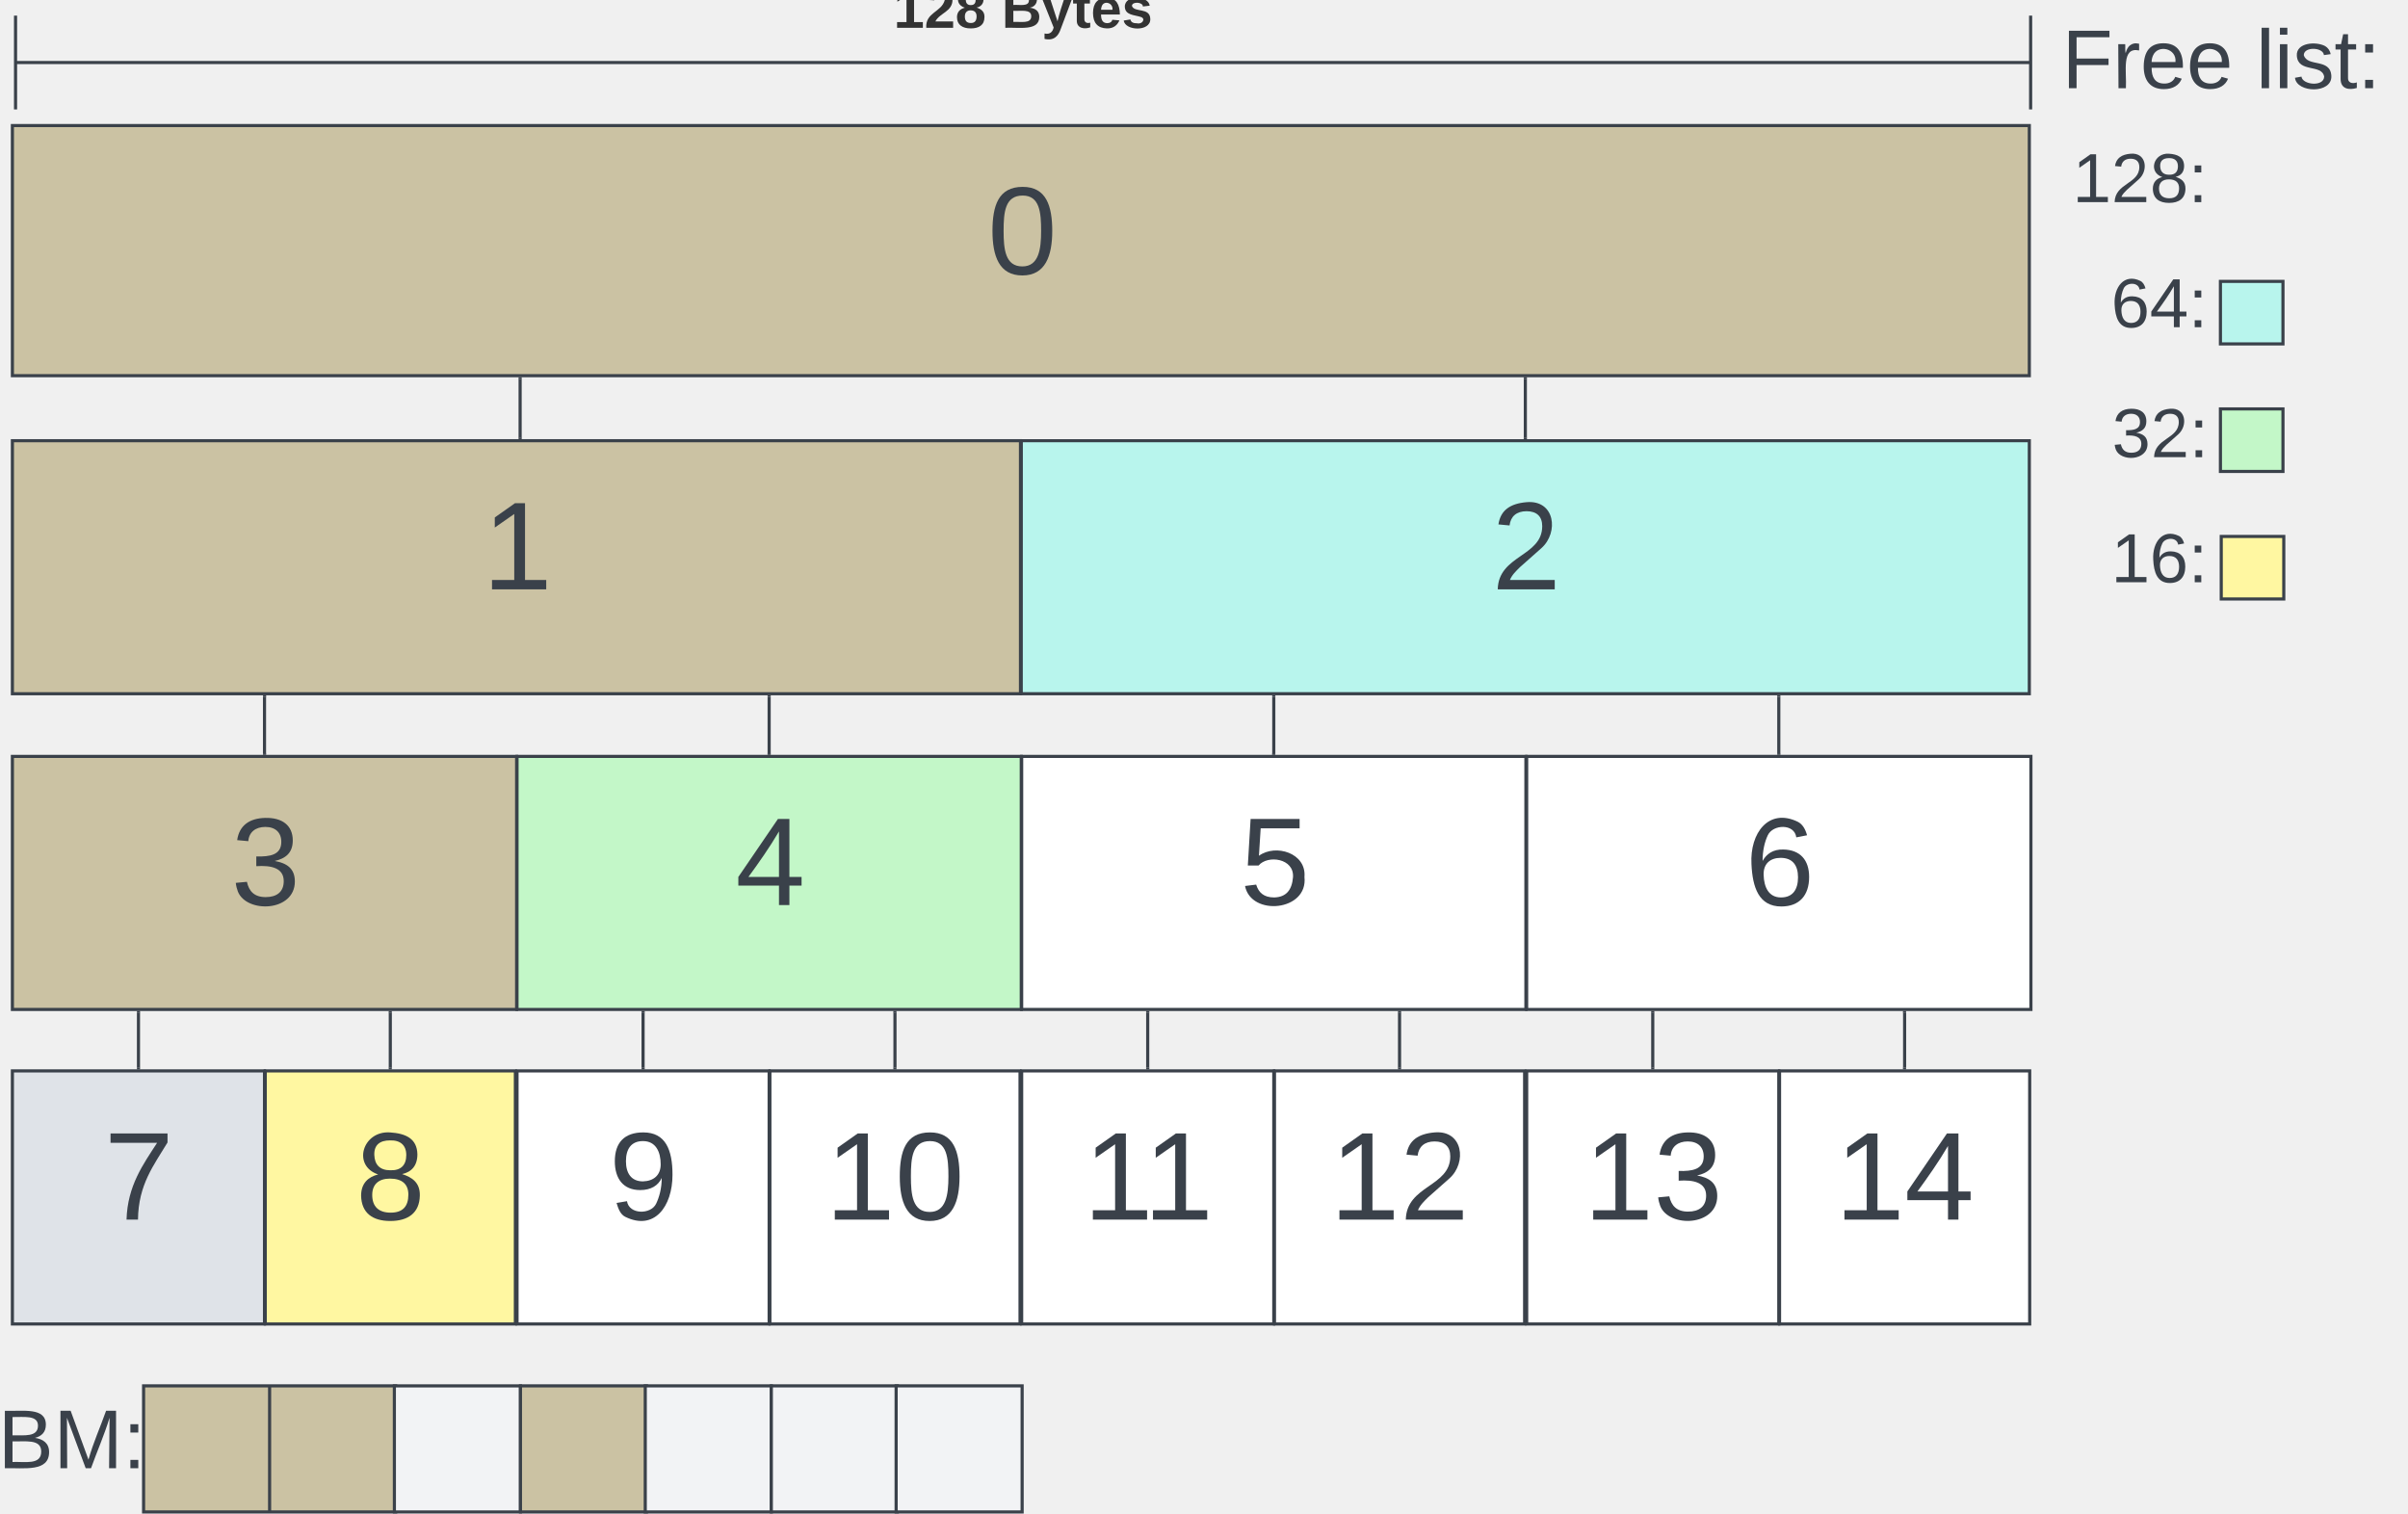
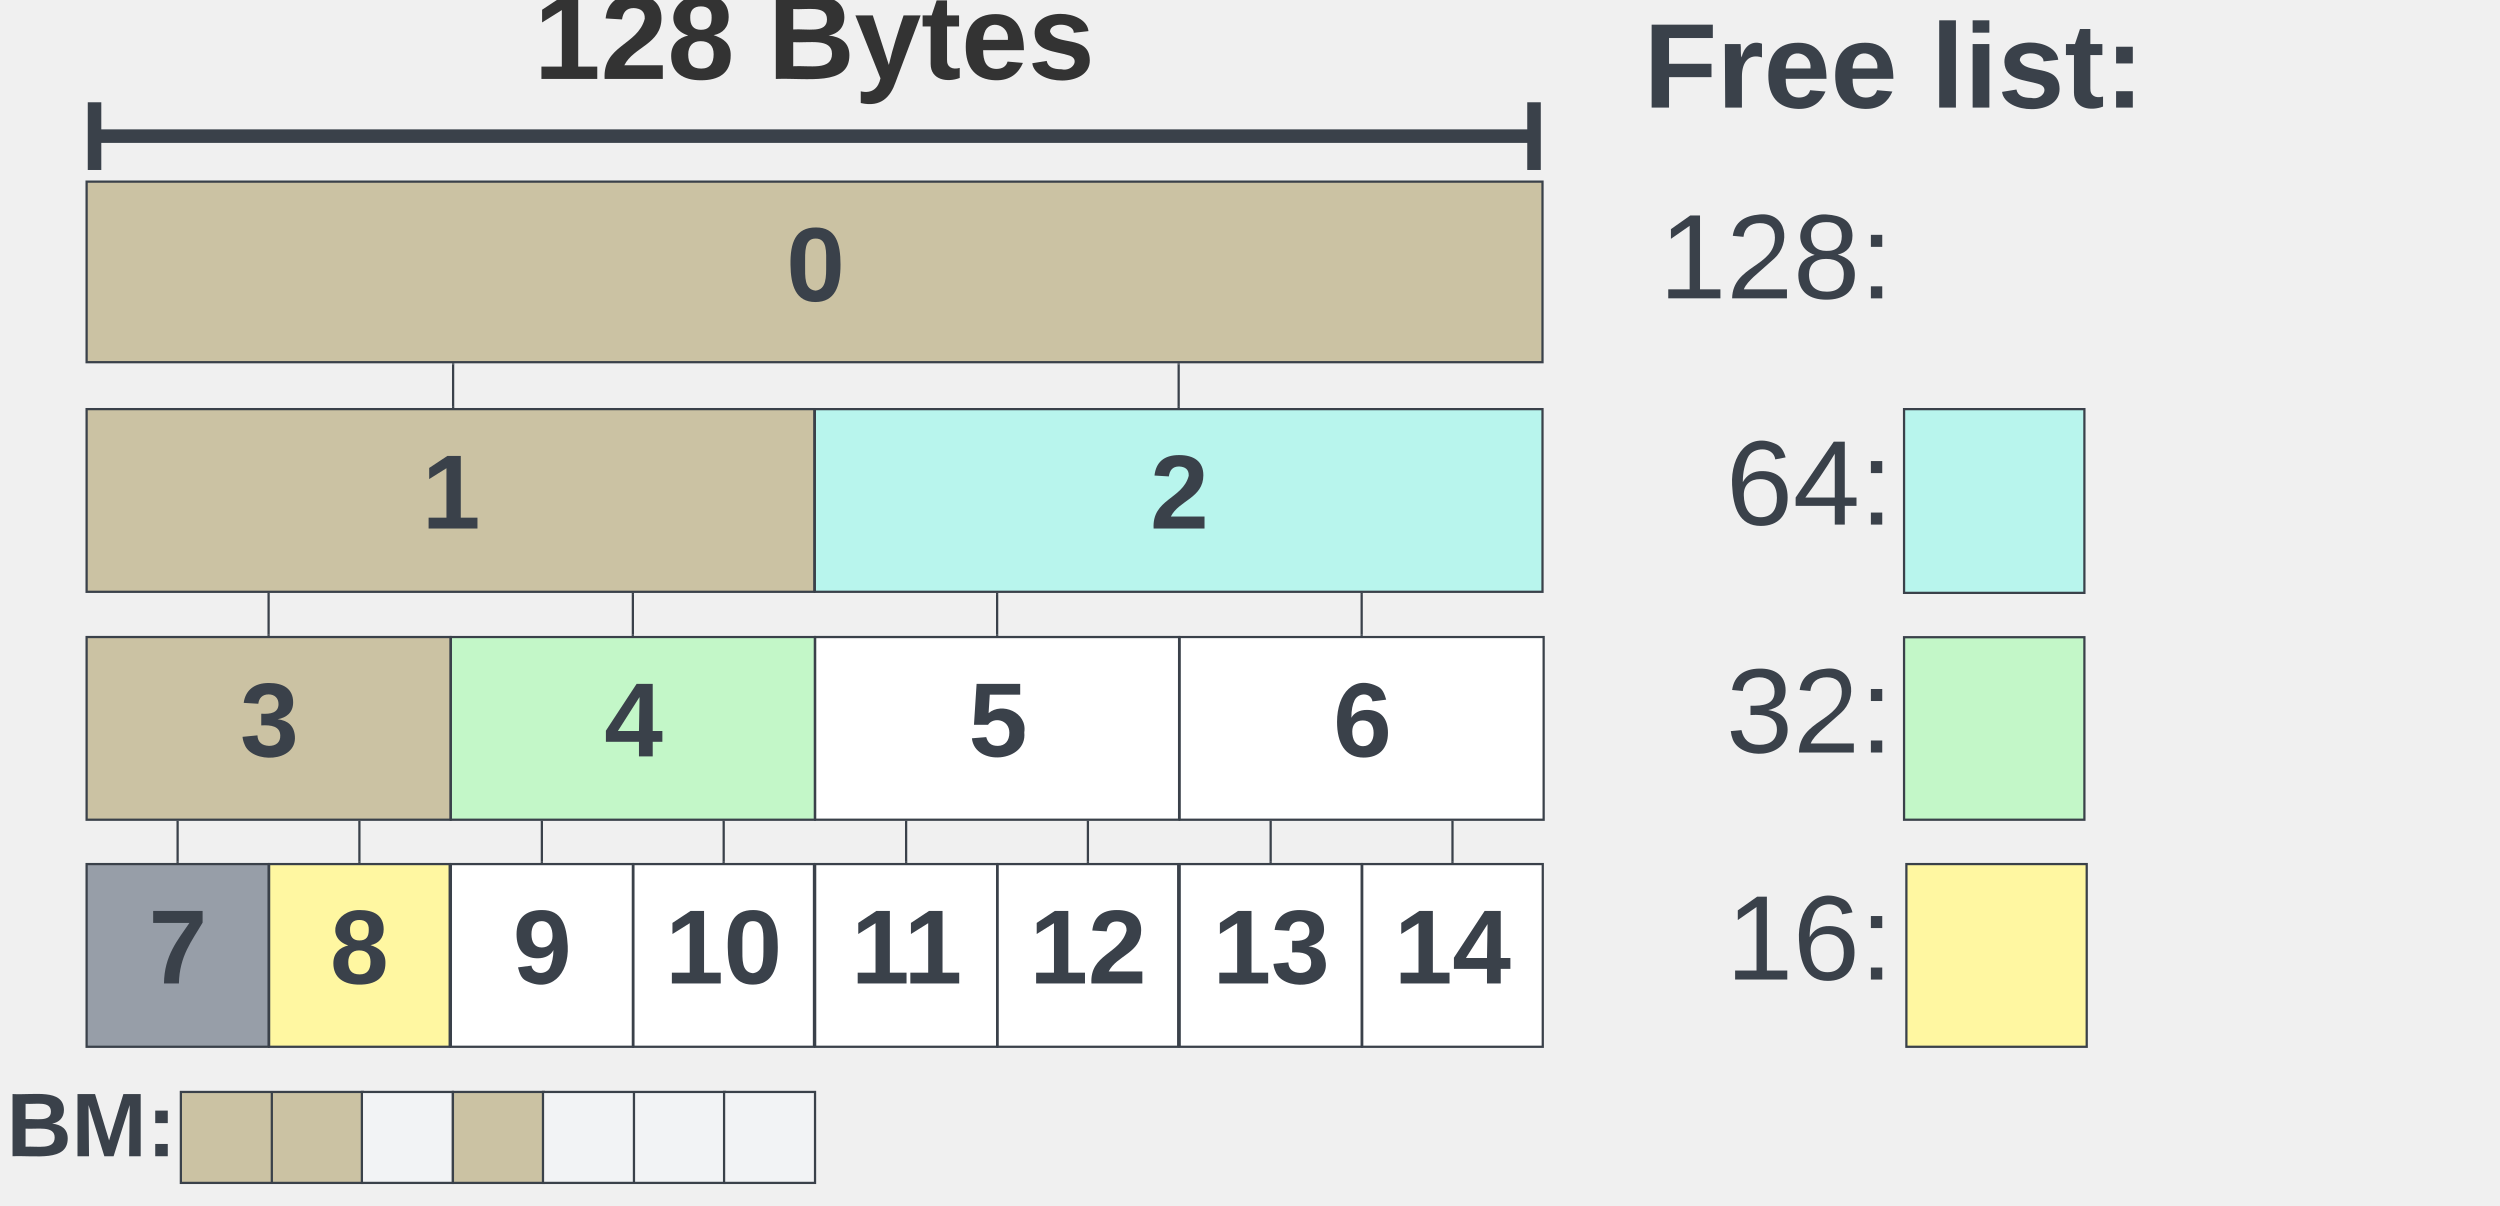
- <svg xmlns="http://www.w3.org/2000/svg" xmlns:ns1="lucid" xmlns:xlink="http://www.w3.org/1999/xlink" width="770.11" height="484.09">
-   <g transform="translate(990.9223 -4152.441)" ns1:page-tab-id="0_0">
-     <path d="M-986.96 4494.96h80.63v80.95h-80.63z" stroke="#3a414a" fill="#dfe3e8" />
-     <use xlink:href="#a" transform="matrix(1,0,0,1,-974.9579,4506.961) translate(17.38889 35.5625)" />
-     <path d="M-906.1 4494.96h80v80.95h-80z" stroke="#3a414a" fill="#fff7a1" />
-     <use xlink:href="#b" transform="matrix(1,0,0,1,-894.1011,4506.961) translate(16.88889 35.5625)" />
-     <path d="M-986.96 4192.6h645.04v80h-645.04z" stroke="#3a414a" fill="#cbc2a3" />
-     <use xlink:href="#c" transform="matrix(1,0,0,1,-974.9579,4204.598) translate(299.8889 35.5)" />
-     <path d="M-664.3 4293.4h322.38v80.93h-322.4z" stroke="#3a414a" fill="#b8f5ed" />
-     <use xlink:href="#d" transform="matrix(1,0,0,1,-652.3109,4305.386) translate(138.3889 35.5625)" />
-     <path d="M-986.96 4293.4h322.4v80.93h-322.4z" stroke="#3a414a" fill="#cbc2a3" />
-     <use xlink:href="#e" transform="matrix(1,0,0,1,-974.9577,4305.386) translate(138.3889 35.5625)" />
-     <path d="M-986.96 4394.37h161.26v80.94h-161.26z" stroke="#3a414a" fill="#cbc2a3" />
-     <use xlink:href="#f" transform="matrix(1,0,0,1,-974.9579,4406.367) translate(57.88889 35.5625)" />
-     <path d="M-824.58 4292.4v-18.8" stroke="#3a414a" fill="none" />
-     <path d="M-824.1 4292.9h-.95v-.53h.95zM-824.1 4273.6h-.95v-.5h.95z" stroke="#3a414a" stroke-width=".05" fill="#3a414a" />
-     <path d="M-503.1 4292.4v-18.8" stroke="#3a414a" fill="none" />
-     <path d="M-502.64 4292.9h-.95v-.53h.96zM-502.64 4273.6h-.95v-.5h.96z" stroke="#3a414a" stroke-width=".05" fill="#3a414a" />
-     <path d="M-906.33 4393.37v-18.04" stroke="#3a414a" fill="none" />
-     <path d="M-905.85 4393.87h-.95v-.52h.95zM-905.85 4375.35h-.95v-.52h.95z" stroke="#3a414a" stroke-width=".05" fill="#3a414a" />
-     <path d="M-866.1 4493.96v-17.65" stroke="#3a414a" fill="none" />
-     <path d="M-865.63 4494.46h-.95v-.5h.95zM-865.63 4476.33h-.95v-.52h.95z" stroke="#3a414a" stroke-width=".05" fill="#3a414a" />
-     <path d="M-946.64 4493.96v-17.65" stroke="#3a414a" fill="none" />
-     <path d="M-946.17 4494.46h-.95v-.5h.95zM-946.17 4476.33h-.95v-.52h.95z" stroke="#3a414a" stroke-width=".05" fill="#3a414a" />
-     <path d="M-986.45 4172.44H-341M-985.95 4157.44v30M-341.5 4187.44v-30" stroke="#3a414a" fill="none" />
-     <use xlink:href="#g" transform="matrix(1,0,0,1,-705.1626,4147.108) translate(0 14.22222)" />
-     <use xlink:href="#h" transform="matrix(1,0,0,1,-705.1626,4147.108) translate(34.5679 14.22222)" />
-     <path d="M-825.57 4494.96h80.63v80.95h-80.63z" stroke="#3a414a" fill="#fff" />
-     <use xlink:href="#i" transform="matrix(1,0,0,1,-813.5708,4506.961) translate(17.38889 35.5625)" />
-     <path d="M-744.7 4494.96h80v80.95h-80z" stroke="#3a414a" fill="#fff" />
-     <use xlink:href="#j" transform="matrix(1,0,0,1,-732.714,4506.961) translate(5.777778 35.5625)" />
-     <path d="M-825.57 4394.37h161.26v80.94h-161.27z" stroke="#3a414a" fill="#c3f7c8" />
-     <use xlink:href="#k" transform="matrix(1,0,0,1,-813.5708,4406.367) translate(57.88889 35.5625)" />
-     <path d="M-744.94 4393.37v-18.04" stroke="#3a414a" fill="none" />
-     <path d="M-744.47 4393.87h-.95v-.52h.95z" stroke="#3a414a" stroke-width=".05" fill="#3a414a" />
-     <path d="M-744.94 4375.34v-.5M-704.7 4493.96v-17.65" stroke="#3a414a" fill="none" />
-     <path d="M-704.24 4494.46h-.95v-.5h.96zM-704.24 4476.33h-.95v-.52h.96z" stroke="#3a414a" stroke-width=".05" fill="#3a414a" />
-     <path d="M-785.26 4493.96v-17.65" stroke="#3a414a" fill="none" />
-     <path d="M-784.78 4494.46h-.95v-.5h.95zM-784.78 4476.33h-.95v-.52h.95z" stroke="#3a414a" stroke-width=".05" fill="#3a414a" />
-     <path d="M-664.18 4494.96h80.63v80.95h-80.63z" stroke="#3a414a" fill="#fff" />
-     <use xlink:href="#l" transform="matrix(1,0,0,1,-652.1837,4506.961) translate(7.777778 35.5625)" />
-     <path d="M-583.33 4494.96h80v80.95h-80z" stroke="#3a414a" fill="#fff" />
-     <use xlink:href="#m" transform="matrix(1,0,0,1,-571.327,4506.961) translate(5.777778 35.5625)" />
-     <path d="M-664.18 4394.37h161.26v80.94h-161.26z" stroke="#3a414a" fill="#fff" />
-     <use xlink:href="#n" transform="matrix(1,0,0,1,-652.1837,4406.367) translate(57.88889 35.5625)" />
-     <path d="M-583.55 4393.37v-18.04" stroke="#3a414a" fill="none" />
-     <path d="M-583.08 4393.87h-.95v-.52h.95z" stroke="#3a414a" stroke-width=".05" fill="#3a414a" />
-     <path d="M-583.55 4375.35v-.52M-543.33 4493.96v-17.65" stroke="#3a414a" fill="none" />
-     <path d="M-542.85 4494.46h-.95v-.5h.95zM-542.85 4476.33h-.95v-.52h.95z" stroke="#3a414a" stroke-width=".05" fill="#3a414a" />
-     <path d="M-623.87 4493.96v-17.65" stroke="#3a414a" fill="none" />
-     <path d="M-623.4 4494.46h-.94v-.5h.95zM-623.4 4476.33h-.94v-.52h.95z" stroke="#3a414a" stroke-width=".05" fill="#3a414a" />
-     <path d="M-502.67 4494.96h80.63v80.95h-80.63z" stroke="#3a414a" fill="#fff" />
-     <use xlink:href="#o" transform="matrix(1,0,0,1,-490.6694,4506.961) translate(6.277778 35.5625)" />
-     <path d="M-421.8 4494.96h80v80.95h-80z" stroke="#3a414a" fill="#fff" />
-     <use xlink:href="#p" transform="matrix(1,0,0,1,-409.8126,4506.961) translate(5.777778 35.5625)" />
-     <path d="M-502.67 4394.37h161.26v80.94h-161.27z" stroke="#3a414a" fill="#fff" />
-     <use xlink:href="#q" transform="matrix(1,0,0,1,-490.6694,4406.367) translate(57.88889 35.5625)" />
-     <path d="M-422.04 4393.37v-18.04" stroke="#3a414a" fill="none" />
-     <path d="M-421.56 4393.87h-.95v-.52h.94z" stroke="#3a414a" stroke-width=".05" fill="#3a414a" />
-     <path d="M-422.04 4375.34v-.5M-381.8 4493.96v-17.65" stroke="#3a414a" fill="none" />
-     <path d="M-381.34 4494.46h-.95v-.5h.96zM-381.34 4476.33h-.95v-.52h.96z" stroke="#3a414a" stroke-width=".05" fill="#3a414a" />
-     <path d="M-462.35 4493.96v-17.65" stroke="#3a414a" fill="none" />
-     <path d="M-461.88 4494.46h-.95v-.5h.95zM-461.88 4476.33h-.95v-.52h.95z" stroke="#3a414a" stroke-width=".05" fill="#3a414a" />
-     <path d="M-341 4152.44h120.2v40H-341z" stroke="#000" stroke-opacity="0" fill="#fff" fill-opacity="0" />
-     <use xlink:href="#r" transform="matrix(1,0,0,1,-336.0121,4157.441) translate(4.537037 23.20833)" />
-     <use xlink:href="#s" transform="matrix(1,0,0,1,-336.0121,4157.441) translate(66.61111 23.20833)" />
-     <path d="M-340.9 4232.44h60.1v40h-60.08z" stroke="#000" stroke-opacity="0" fill="#fff" fill-opacity="0" />
-     <use xlink:href="#t" transform="matrix(1,0,0,1,-335.885,4237.441) translate(20.1358 19.65278)" />
-     <path d="M-340.6 4274.02h60.06v40h-60.07z" stroke="#000" stroke-opacity="0" fill="#fff" fill-opacity="0" />
-     <use xlink:href="#u" transform="matrix(1,0,0,1,-335.6148,4279.016) translate(20.1358 19.65278)" />
-     <path d="M-340.9 4314.02h60.1v40h-60.08z" stroke="#000" stroke-opacity="0" fill="#fff" fill-opacity="0" />
-     <use xlink:href="#v" transform="matrix(1,0,0,1,-335.885,4319.016) translate(20.1358 19.65278)" />
-     <path d="M-280.8 4242.44h20v20h-20z" stroke="#3a414a" fill="#b8f5ed" />
-     <path d="M-280.8 4283.23h20v20h-20z" stroke="#3a414a" fill="#c3f7c8" />
-     <path d="M-280.54 4324.02h20v20h-20z" stroke="#3a414a" fill="#fff7a1" />
-     <path d="M-340.9 4192.44h60.1v40h-60.08z" stroke="#000" stroke-opacity="0" fill="#fff" fill-opacity="0" />
-     <use xlink:href="#w" transform="matrix(1,0,0,1,-335.885,4197.441) translate(7.790123 19.65278)" />
-     <path d="M-945 4595.7h40.3v40.33H-945zM-904.7 4595.7h40.32v40.33h-40.32z" stroke="#3a414a" fill="#cbc2a3" />
-     <path d="M-864.8 4595.7h40.33v40.33h-40.32z" stroke="#3a414a" fill="#f2f3f5" />
-     <path d="M-824.47 4595.7h40.3v40.33h-40.3z" stroke="#3a414a" fill="#cbc2a3" />
-     <path d="M-784.56 4595.7h40.32v40.33h-40.32z" stroke="#3a414a" fill="#f2f3f5" />
-     <path d="M-744.24 4595.7h40.3v40.33h-40.3z" stroke="#3a414a" fill="#f2f3f5" />
-     <path d="M-704.33 4595.7h40.3v40.33h-40.3z" stroke="#3a414a" fill="#f2f3f5" />
-     <path d="M-990.92 4595.7h45.7v40.17h-45.7z" stroke="#000" stroke-opacity="0" fill="#fff" fill-opacity="0" />
+ <svg xmlns="http://www.w3.org/2000/svg" xmlns:ns1="lucid" xmlns:xlink="http://www.w3.org/1999/xlink" width="1107.64" height="534.09">
+   <g transform="translate(1025.335 -4737.008)" ns1:page-tab-id="0_0">
+     <path d="M-986.96 5119.84h80.63v80.95h-80.63z" stroke="#3a414a" fill="#979ea8" />
+     <use xlink:href="#a" transform="matrix(1,0,0,1,-974.9592,5131.843) translate(15.53704 40.89583)" />
+     <path d="M-906.1 5119.84h80v80.95h-80z" stroke="#3a414a" fill="#fff7a1" />
+     <use xlink:href="#b" transform="matrix(1,0,0,1,-894.1025,5131.843) translate(15.03704 40.89583)" />
+     <path d="M-986.96 4817.48h645.04v80h-645.04z" stroke="#3a414a" fill="#cbc2a3" />
+     <use xlink:href="#c" transform="matrix(1,0,0,1,-974.9592,4829.48) translate(298.037 40.83333)" />
+     <path d="M-664.3 4918.27h322.38v80.94h-322.4z" stroke="#3a414a" fill="#b8f5ed" />
+     <use xlink:href="#d" transform="matrix(1,0,0,1,-652.3123,4930.268) translate(136.537 40.89583)" />
+     <path d="M-986.96 4918.27h322.4v80.94h-322.4z" stroke="#3a414a" fill="#cbc2a3" />
+     <use xlink:href="#e" transform="matrix(1,0,0,1,-974.9591,4930.268) translate(136.537 40.89583)" />
+     <path d="M-986.96 5019.25h161.26v80.94h-161.26z" stroke="#3a414a" fill="#cbc2a3" />
+     <use xlink:href="#f" transform="matrix(1,0,0,1,-974.9592,5031.249) translate(56.03704 40.89583)" />
+     <path d="M-824.58 4917.27v-18.8" stroke="#3a414a" fill="none" />
+     <path d="M-824.1 4917.77h-.95v-.52h.95zM-824.1 4898.5h-.95v-.52h.95z" stroke="#3a414a" stroke-width=".05" fill="#3a414a" />
+     <path d="M-503.12 4917.27v-18.8" stroke="#3a414a" fill="none" />
+     <path d="M-502.64 4917.77h-.95v-.52h.96zM-502.64 4898.5h-.95v-.52h.96z" stroke="#3a414a" stroke-width=".05" fill="#3a414a" />
+     <path d="M-906.33 5018.25v-18.04" stroke="#3a414a" fill="none" />
+     <path d="M-905.85 5018.75h-.95v-.5h.95zM-905.85 5000.23h-.95v-.52h.95z" stroke="#3a414a" stroke-width=".05" fill="#3a414a" />
+     <path d="M-866.1 5118.84v-17.65" stroke="#3a414a" fill="none" />
+     <path d="M-865.63 5119.34h-.95v-.5h.95zM-865.63 5101.2h-.95v-.5h.95z" stroke="#3a414a" stroke-width=".05" fill="#3a414a" />
+     <path d="M-946.64 5118.84v-17.65" stroke="#3a414a" fill="none" />
+     <path d="M-946.17 5119.34h-.95v-.5h.95zM-946.17 5101.2h-.95v-.5h.95z" stroke="#3a414a" stroke-width=".05" fill="#3a414a" />
+     <path d="M-986.45 4797.32h643.77M-983.45 4782.32v30M-345.68 4812.32v-30" stroke="#3a414a" stroke-width="6" fill="none" />
+     <use xlink:href="#g" transform="matrix(1,0,0,1,-788.86,4729.323) translate(0 42.66667)" />
+     <use xlink:href="#h" transform="matrix(1,0,0,1,-788.86,4729.323) translate(103.7037 42.66667)" />
+     <path d="M-825.57 5119.84h80.63v80.95h-80.63z" stroke="#3a414a" fill="#fff" />
+     <use xlink:href="#i" transform="matrix(1,0,0,1,-813.5721,5131.843) translate(15.53704 40.89583)" />
+     <path d="M-744.7 5119.84h80v80.95h-80z" stroke="#3a414a" fill="#fff" />
+     <use xlink:href="#j" transform="matrix(1,0,0,1,-732.7154,5131.843) translate(2.074074 40.89583)" />
+     <path d="M-825.57 5019.25h161.26v80.94h-161.27z" stroke="#3a414a" fill="#c3f7c8" />
+     <use xlink:href="#k" transform="matrix(1,0,0,1,-813.5721,5031.249) translate(56.03704 40.89583)" />
+     <path d="M-744.94 5018.25v-18.04" stroke="#3a414a" fill="none" />
+     <path d="M-744.47 5018.75h-.95v-.5h.95z" stroke="#3a414a" stroke-width=".05" fill="#3a414a" />
+     <path d="M-744.94 5000.23v-.52M-704.7 5118.84v-17.65" stroke="#3a414a" fill="none" />
+     <path d="M-704.24 5119.34h-.95v-.5h.96zM-704.24 5101.2h-.95v-.5h.96z" stroke="#3a414a" stroke-width=".05" fill="#3a414a" />
+     <path d="M-785.26 5118.84v-17.65" stroke="#3a414a" fill="none" />
+     <path d="M-784.78 5119.34h-.95v-.5h.95zM-784.78 5101.2h-.95v-.5h.95z" stroke="#3a414a" stroke-width=".05" fill="#3a414a" />
+     <path d="M-664.18 5119.84h80.63v80.95h-80.63z" stroke="#3a414a" fill="#fff" />
+     <use xlink:href="#l" transform="matrix(1,0,0,1,-652.1851,5131.843) translate(3.87037 40.89583)" />
+     <path d="M-583.33 5119.84h80v80.95h-80z" stroke="#3a414a" fill="#fff" />
+     <use xlink:href="#m" transform="matrix(1,0,0,1,-571.3283,5131.843) translate(2.074074 40.89583)" />
+     <path d="M-664.18 5019.25h161.25v80.94h-161.25z" stroke="#3a414a" fill="#fff" />
+     <use xlink:href="#n" transform="matrix(1,0,0,1,-652.1851,5031.249) translate(56.03704 40.89583)" />
+     <path d="M-583.55 5018.25v-18.04" stroke="#3a414a" fill="none" />
+     <path d="M-583.08 5018.75h-.95v-.5h.95z" stroke="#3a414a" stroke-width=".05" fill="#3a414a" />
+     <path d="M-583.55 5000.23v-.52M-543.33 5118.84v-17.65" stroke="#3a414a" fill="none" />
+     <path d="M-542.85 5119.34h-.95v-.5h.95zM-542.85 5101.2h-.95v-.5h.95z" stroke="#3a414a" stroke-width=".05" fill="#3a414a" />
+     <path d="M-623.87 5118.84v-17.65" stroke="#3a414a" fill="none" />
+     <path d="M-623.4 5119.34h-.95v-.5h.96zM-623.4 5101.2h-.95v-.5h.96z" stroke="#3a414a" stroke-width=".05" fill="#3a414a" />
+     <path d="M-502.67 5119.84h80.63v80.95h-80.63z" stroke="#3a414a" fill="#fff" />
+     <use xlink:href="#o" transform="matrix(1,0,0,1,-490.6708,5131.843) translate(2.574074 40.89583)" />
+     <path d="M-421.8 5119.84h80v80.95h-80z" stroke="#3a414a" fill="#fff" />
+     <use xlink:href="#p" transform="matrix(1,0,0,1,-409.814,5131.843) translate(2.074074 40.89583)" />
+     <path d="M-502.67 5019.25h161.26v80.94h-161.27z" stroke="#3a414a" fill="#fff" />
+     <use xlink:href="#q" transform="matrix(1,0,0,1,-490.6708,5031.249) translate(56.03704 40.89583)" />
+     <path d="M-422.04 5018.25v-18.04" stroke="#3a414a" fill="none" />
+     <path d="M-421.57 5018.75h-.95v-.5h.95z" stroke="#3a414a" stroke-width=".05" fill="#3a414a" />
+     <path d="M-422.04 5000.23v-.52M-381.8 5118.84v-17.65" stroke="#3a414a" fill="none" />
+     <path d="M-381.34 5119.34h-.95v-.5h.96zM-381.34 5101.2h-.95v-.5h.96z" stroke="#3a414a" stroke-width=".05" fill="#3a414a" />
+     <path d="M-462.36 5118.84v-17.65" stroke="#3a414a" fill="none" />
+     <path d="M-461.88 5119.34h-.95v-.5h.95zM-461.88 5101.2h-.95v-.5h.95z" stroke="#3a414a" stroke-width=".05" fill="#3a414a" />
+     <path d="M-302.12 4737H82.3v61.15H-302.1z" stroke="#000" stroke-opacity="0" fill="#fff" fill-opacity="0" />
+     <use xlink:href="#r" transform="matrix(1,0,0,1,-297.1222,4742.008) translate(0 42.66667)" />
+     <use xlink:href="#s" transform="matrix(1,0,0,1,-297.1222,4742.008) translate(127.2593 42.66667)" />
+     <path d="M-263.5 5119.84h81.77v80.87h-81.78z" stroke="#000" stroke-opacity="0" fill="#fff" fill-opacity="0" />
+     <use xlink:href="#t" transform="matrix(1,0,0,1,-258.5047,5124.843) translate(-2.074074 46.16667)" />
+     <path d="M-181.73 4918.27h79.9v81.4l-79.9.02z" stroke="#3a414a" fill="#b8f5ed" />
+     <path d="M-945.2 5220.8h40.3v40.3h-40.3zM-904.9 5220.8h40.32v40.3h-40.32z" stroke="#3a414a" fill="#cbc2a3" />
+     <path d="M-865 5220.8h40.33v40.3H-865z" stroke="#3a414a" fill="#f2f3f5" />
+     <path d="M-824.67 5220.8h40.3v40.3h-40.3z" stroke="#3a414a" fill="#cbc2a3" />
+     <path d="M-784.76 5220.8h40.3v40.3h-40.3zM-744.45 5220.8h40.32v40.3h-40.32z" stroke="#3a414a" fill="#f2f3f5" />
+     <path d="M-704.53 5220.8h40.3v40.3h-40.3z" stroke="#3a414a" fill="#f2f3f5" />
+     <path d="M-1025.34 5210.8h80.13v60.3h-80.13z" stroke="#000" stroke-opacity="0" fill="#fff" fill-opacity="0" />
+     <use xlink:href="#u" transform="matrix(1,0,0,1,-1020.335,5215.787) translate(-2.111111 33.5)" />
+     <path d="M-181.73 5019.33h79.9v80.86h-79.9z" stroke="#3a414a" fill="#c3f7c8" />
+     <path d="M-180.7 5119.84h79.9v80.95h-79.9z" stroke="#3a414a" fill="#fff7a1" />
+     <path d="M-263.5 5019.25h81.77v80.86h-81.78z" stroke="#000" stroke-opacity="0" fill="#fff" fill-opacity="0" />
+     <use xlink:href="#v" transform="matrix(1,0,0,1,-258.5047,5024.249) translate(-2.074074 46.16667)" />
+     <path d="M-263.5 4918.27h81.77v80.86h-81.78z" stroke="#000" stroke-opacity="0" fill="#fff" fill-opacity="0" />
+     <use xlink:href="#w" transform="matrix(1,0,0,1,-258.5047,4923.268) translate(-2.074074 46.16667)" />
+     <path d="M-263.5 4818.03h81.77v80.87h-81.78z" stroke="#000" stroke-opacity="0" fill="#fff" fill-opacity="0" />
    <g>
-       <use xlink:href="#x" transform="matrix(1,0,0,1,-985.9223,4600.711) translate(-5.666667 21.33333)" />
+       <use xlink:href="#x" transform="matrix(1,0,0,1,-258.5047,4823.031) translate(-31.7037 46.16667)" />
    </g>
    <defs>
-       <path fill="#3a414a" d="M64 0c3-98 48-159 88-221H18v-27h164v26C143-157 98-101 97 0H64" id="y" />
-       <use transform="matrix(0.1111111,0,0,0.1111111,0,0)" xlink:href="#y" id="a" />
-       <path fill="#3a414a" d="M134-131c28 9 52 24 51 62-1 50-34 73-85 73S17-19 16-69c0-36 21-54 49-61-75-25-45-126 34-121 46 3 78 18 79 63 0 33-17 51-44 57zm-34-11c31 1 46-15 46-44 0-28-17-43-47-42-29 0-46 13-45 42 1 28 16 44 46 44zm1 122c35 0 51-18 51-52 0-30-18-46-53-46-33 0-51 17-51 47 0 34 19 51 53 51" id="z" />
-       <use transform="matrix(0.1111111,0,0,0.1111111,0,0)" xlink:href="#z" id="b" />
-       <path fill="#3a414a" d="M101-251c68 0 85 55 85 127S166 4 100 4C33 4 14-52 14-124c0-73 17-127 87-127zm-1 229c47 0 54-49 54-102s-4-102-53-102c-51 0-55 48-55 102 0 53 5 102 54 102" id="A" />
-       <use transform="matrix(0.1111111,0,0,0.1111111,0,0)" xlink:href="#A" id="c" />
-       <path fill="#3a414a" d="M101-251c82-7 93 87 43 132L82-64C71-53 59-42 53-27h129V0H18c2-99 128-94 128-182 0-28-16-43-45-43s-46 15-49 41l-32-3c6-41 34-60 81-64" id="B" />
-       <use transform="matrix(0.1111111,0,0,0.1111111,0,0)" xlink:href="#B" id="d" />
-       <path fill="#3a414a" d="M27 0v-27h64v-190l-56 39v-29l58-41h29v221h61V0H27" id="C" />
-       <use transform="matrix(0.1111111,0,0,0.1111111,0,0)" xlink:href="#C" id="e" />
-       <path fill="#3a414a" d="M126-127c33 6 58 20 58 59 0 88-139 92-164 29-3-8-5-16-6-25l32-3c6 27 21 44 54 44 32 0 52-15 52-46 0-38-36-46-79-43v-28c39 1 72-4 72-42 0-27-17-43-46-43-28 0-47 15-49 41l-32-3c6-42 35-63 81-64 48-1 79 21 79 65 0 36-21 52-52 59" id="D" />
-       <use transform="matrix(0.1111111,0,0,0.1111111,0,0)" xlink:href="#D" id="f" />
+       <path fill="#3a414a" d="M52 0c1-96 47-148 87-207H15v-41h169v40c-36 62-79 113-81 208H52" id="y" />
+       <use transform="matrix(0.1296296,0,0,0.1296296,0,0)" xlink:href="#y" id="a" />
+       <path fill="#3a414a" d="M138-131c27 9 52 24 51 61 0 53-36 74-89 74S11-19 11-69c0-35 22-54 51-61-78-25-46-121 38-121 51 0 83 19 83 66 0 30-18 49-45 54zm-38-16c24 0 32-13 32-36 1-23-11-34-32-34-22 0-33 12-32 34 0 22 9 36 32 36zm1 116c27 0 37-17 37-43 0-25-13-39-39-39-24 0-37 15-37 40 0 27 11 42 39 42" id="z" />
+       <use transform="matrix(0.1296296,0,0,0.1296296,0,0)" xlink:href="#z" id="b" />
+       <path fill="#3a414a" d="M101-251c68 0 84 54 84 127C185-50 166 4 99 4S15-52 14-124c-1-75 17-127 87-127zm-1 216c37-5 36-46 36-89s4-89-36-89c-39 0-36 45-36 89 0 43-3 85 36 89" id="A" />
+       <use transform="matrix(0.1296296,0,0,0.1296296,0,0)" xlink:href="#A" id="c" />
+       <path fill="#3a414a" d="M182-182c0 78-84 86-111 141h115V0H12c-6-101 99-100 120-180 1-22-12-31-33-32-23 0-32 14-35 34l-49-3c5-45 32-70 84-70 51 0 83 22 83 69" id="B" />
+       <use transform="matrix(0.1296296,0,0,0.1296296,0,0)" xlink:href="#B" id="d" />
+       <path fill="#3a414a" d="M23 0v-37h61v-169l-59 37v-38l62-41h46v211h57V0H23" id="C" />
+       <use transform="matrix(0.1296296,0,0,0.1296296,0,0)" xlink:href="#C" id="e" />
+       <path fill="#3a414a" d="M128-127c34 4 56 21 59 58 7 91-148 94-172 28-4-9-6-17-7-26l51-5c1 24 16 35 40 36 23 0 39-12 38-36-1-31-31-36-65-34v-40c32 2 59-3 59-33 0-20-13-33-34-33s-33 13-35 32l-50-3c6-44 37-68 86-68 50 0 83 20 83 66 0 35-22 52-53 58" id="D" />
+       <use transform="matrix(0.1296296,0,0,0.1296296,0,0)" xlink:href="#D" id="f" />
      <path fill="#333" d="M23 0v-37h61v-169l-59 37v-38l62-41h46v211h57V0H23" id="E" />
      <path fill="#333" d="M182-182c0 78-84 86-111 141h115V0H12c-6-101 99-100 120-180 1-22-12-31-33-32-23 0-32 14-35 34l-49-3c5-45 32-70 84-70 51 0 83 22 83 69" id="F" />
      <path fill="#333" d="M138-131c27 9 52 24 51 61 0 53-36 74-89 74S11-19 11-69c0-35 22-54 51-61-78-25-46-121 38-121 51 0 83 19 83 66 0 30-18 49-45 54zm-38-16c24 0 32-13 32-36 1-23-11-34-32-34-22 0-33 12-32 34 0 22 9 36 32 36zm1 116c27 0 37-17 37-43 0-25-13-39-39-39-24 0-37 15-37 40 0 27 11 42 39 42" id="G" />
      <g id="g">
-         <use transform="matrix(0.04938272,0,0,0.04938272,0,0)" xlink:href="#E" />
-         <use transform="matrix(0.04938272,0,0,0.04938272,9.876543,0)" xlink:href="#F" />
-         <use transform="matrix(0.04938272,0,0,0.04938272,19.75309,0)" xlink:href="#G" />
+         <use transform="matrix(0.1481481,0,0,0.1481481,0,0)" xlink:href="#E" />
+         <use transform="matrix(0.1481481,0,0,0.1481481,29.62963,0)" xlink:href="#F" />
+         <use transform="matrix(0.1481481,0,0,0.1481481,59.25926,0)" xlink:href="#G" />
      </g>
      <path fill="#333" d="M182-130c37 4 62 22 62 59C244 23 116-4 24 0v-248c84 5 203-23 205 63 0 31-19 50-47 55zM76-148c40-3 101 13 101-30 0-44-60-28-101-31v61zm0 110c48-3 116 14 116-37 0-48-69-32-116-35v72" id="H" />
      <path fill="#333" d="M123 10C108 53 80 86 19 72V37c35 8 53-11 59-39L3-190h52l48 148c12-52 28-100 44-148h51" id="I" />
      <path fill="#333" d="M115-3C79 11 28 4 28-45v-112H4v-33h27l15-45h31v45h36v33H77v99c-1 23 16 31 38 25v30" id="J" />
      <path fill="#333" d="M185-48c-13 30-37 53-82 52C43 2 14-33 14-96s30-98 90-98c62 0 83 45 84 108H66c0 31 8 55 39 56 18 0 30-7 34-22zm-45-69c5-46-57-63-70-21-2 6-4 13-4 21h74" id="K" />
      <path fill="#333" d="M137-138c1-29-70-34-71-4 15 46 118 7 119 86 1 83-164 76-172 9l43-7c4 19 20 25 44 25 33 8 57-30 24-41C81-84 22-81 20-136c-2-80 154-74 161-7" id="L" />
      <g id="h">
-         <use transform="matrix(0.04938272,0,0,0.04938272,0,0)" xlink:href="#H" />
-         <use transform="matrix(0.04938272,0,0,0.04938272,12.79012,0)" xlink:href="#I" />
-         <use transform="matrix(0.04938272,0,0,0.04938272,22.66667,0)" xlink:href="#J" />
-         <use transform="matrix(0.04938272,0,0,0.04938272,28.54321,0)" xlink:href="#K" />
-         <use transform="matrix(0.04938272,0,0,0.04938272,38.41975,0)" xlink:href="#L" />
-       </g>
-       <path fill="#3a414a" d="M99-251c64 0 84 50 84 122C183-37 130 33 47-8c-14-7-20-23-25-40l30-5c6 39 69 39 84 7 9-19 16-44 16-74-10 22-31 35-62 35-49 0-73-33-73-83 0-54 28-83 82-83zm-1 141c31-1 51-18 51-49 0-36-14-67-51-67-34 0-49 23-49 58 0 34 15 58 49 58" id="M" />
-       <use transform="matrix(0.1111111,0,0,0.1111111,0,0)" xlink:href="#M" id="i" />
+         <use transform="matrix(0.1481481,0,0,0.1481481,0,0)" xlink:href="#H" />
+         <use transform="matrix(0.1481481,0,0,0.1481481,38.37037,0)" xlink:href="#I" />
+         <use transform="matrix(0.1481481,0,0,0.1481481,68,0)" xlink:href="#J" />
+         <use transform="matrix(0.1481481,0,0,0.1481481,85.62963,0)" xlink:href="#K" />
+         <use transform="matrix(0.1481481,0,0,0.1481481,115.2593,0)" xlink:href="#L" />
+       </g>
+       <path fill="#3a414a" d="M99-251c69 0 84 53 88 123 5 99-61 162-144 118-15-8-21-25-26-45l46-6c4 31 50 33 63 7 7-15 12-36 12-60-9 18-29 28-54 28-48 0-72-32-72-82 0-55 31-83 87-83zm-1 128c24 0 37-16 37-39 0-27-10-51-37-51-25 0-35 19-35 45 0 25 10 45 35 45" id="M" />
+       <use transform="matrix(0.1296296,0,0,0.1296296,0,0)" xlink:href="#M" id="i" />
      <g id="j">
-         <use transform="matrix(0.1111111,0,0,0.1111111,0,0)" xlink:href="#C" />
-         <use transform="matrix(0.1111111,0,0,0.1111111,22.22222,0)" xlink:href="#A" />
-       </g>
-       <path fill="#3a414a" d="M155-56V0h-30v-56H8v-25l114-167h33v167h35v25h-35zm-30-156c-27 46-58 90-88 131h88v-131" id="N" />
-       <use transform="matrix(0.1111111,0,0,0.1111111,0,0)" xlink:href="#N" id="k" />
+         <use transform="matrix(0.1296296,0,0,0.1296296,0,0)" xlink:href="#C" />
+         <use transform="matrix(0.1296296,0,0,0.1296296,25.92593,0)" xlink:href="#A" />
+       </g>
+       <path fill="#3a414a" d="M165-50V0h-47v-50H5v-38l105-160h55v161h33v37h-33zm-47-37l2-116L46-87h72" id="N" />
+       <use transform="matrix(0.1296296,0,0,0.1296296,0,0)" xlink:href="#N" id="k" />
      <g id="l">
-         <use transform="matrix(0.1111111,0,0,0.1111111,0,0)" xlink:href="#C" />
-         <use transform="matrix(0.1111111,0,0,0.1111111,19.22222,0)" xlink:href="#C" />
+         <use transform="matrix(0.1296296,0,0,0.1296296,0,0)" xlink:href="#C" />
+         <use transform="matrix(0.1296296,0,0,0.1296296,23.33333,0)" xlink:href="#C" />
      </g>
      <g id="m">
-         <use transform="matrix(0.1111111,0,0,0.1111111,0,0)" xlink:href="#C" />
-         <use transform="matrix(0.1111111,0,0,0.1111111,22.22222,0)" xlink:href="#B" />
-       </g>
-       <path fill="#3a414a" d="M54-142c48-35 137-8 131 61C196 18 31 33 14-55l32-4c7 23 22 37 52 37 35-1 51-22 54-58 4-55-73-65-99-34H22l8-134h141v27H59" id="O" />
-       <use transform="matrix(0.1111111,0,0,0.1111111,0,0)" xlink:href="#O" id="n" />
+         <use transform="matrix(0.1296296,0,0,0.1296296,0,0)" xlink:href="#C" />
+         <use transform="matrix(0.1296296,0,0,0.1296296,25.92593,0)" xlink:href="#B" />
+       </g>
+       <path fill="#3a414a" d="M139-81c0-46-55-55-73-27H18l9-140h149v37H72l-4 63c44-38 133-4 122 66C201 21 21 35 11-62l49-4c5 18 15 30 39 30 26 0 40-18 40-45" id="O" />
+       <use transform="matrix(0.1296296,0,0,0.1296296,0,0)" xlink:href="#O" id="n" />
      <g id="o">
-         <use transform="matrix(0.1111111,0,0,0.1111111,0,0)" xlink:href="#C" />
-         <use transform="matrix(0.1111111,0,0,0.1111111,22.22222,0)" xlink:href="#D" />
+         <use transform="matrix(0.1296296,0,0,0.1296296,0,0)" xlink:href="#C" />
+         <use transform="matrix(0.1296296,0,0,0.1296296,25.92593,0)" xlink:href="#D" />
      </g>
      <g id="p">
-         <use transform="matrix(0.1111111,0,0,0.1111111,0,0)" xlink:href="#C" />
-         <use transform="matrix(0.1111111,0,0,0.1111111,22.22222,0)" xlink:href="#N" />
-       </g>
-       <path fill="#3a414a" d="M110-160c48 1 74 30 74 79 0 53-28 85-80 85-65 0-83-55-86-122-5-90 50-162 133-122 14 7 22 21 27 39l-31 6c-5-40-67-38-82-6-9 19-15 44-15 74 11-20 30-34 60-33zm-7 138c34 0 49-23 49-58s-16-56-50-56c-29 0-50 16-49 49 1 36 15 65 50 65" id="P" />
-       <use transform="matrix(0.1111111,0,0,0.1111111,0,0)" xlink:href="#P" id="q" />
-       <path fill="#3a414a" d="M63-220v92h138v28H63V0H30v-248h175v28H63" id="Q" />
-       <path fill="#3a414a" d="M114-163C36-179 61-72 57 0H25l-1-190h30c1 12-1 29 2 39 6-27 23-49 58-41v29" id="R" />
-       <path fill="#3a414a" d="M100-194c63 0 86 42 84 106H49c0 40 14 67 53 68 26 1 43-12 49-29l28 8c-11 28-37 45-77 45C44 4 14-33 15-96c1-61 26-98 85-98zm52 81c6-60-76-77-97-28-3 7-6 17-6 28h103" id="S" />
+         <use transform="matrix(0.1296296,0,0,0.1296296,0,0)" xlink:href="#C" />
+         <use transform="matrix(0.1296296,0,0,0.1296296,25.92593,0)" xlink:href="#N" />
+       </g>
+       <path fill="#3a414a" d="M115-159c48 0 72 30 72 78 0 54-30 85-83 85-64 0-91-50-91-122 0-98 58-163 141-120 15 8 21 24 27 44l-47 6c-5-31-48-31-61-4-7 14-11 33-11 60 9-17 28-27 53-27zM102-35c24 0 36-20 36-45s-11-43-37-43c-23 0-36 14-36 38 0 27 11 50 37 50" id="P" />
+       <use transform="matrix(0.1296296,0,0,0.1296296,0,0)" xlink:href="#P" id="q" />
+       <path fill="#3a414a" d="M76-208v77h127v40H76V0H24v-248h183v40H76" id="Q" />
+       <path fill="#3a414a" d="M135-150c-39-12-60 13-60 57V0H25l-1-190h47c2 13-1 29 3 40 6-28 27-53 61-41v41" id="R" />
+       <path fill="#3a414a" d="M185-48c-13 30-37 53-82 52C43 2 14-33 14-96s30-98 90-98c62 0 83 45 84 108H66c0 31 8 55 39 56 18 0 30-7 34-22zm-45-69c5-46-57-63-70-21-2 6-4 13-4 21h74" id="S" />
      <g id="r">
-         <use transform="matrix(0.07407407,0,0,0.07407407,0,0)" xlink:href="#Q" />
-         <use transform="matrix(0.07407407,0,0,0.07407407,16.22222,0)" xlink:href="#R" />
-         <use transform="matrix(0.07407407,0,0,0.07407407,25.03704,0)" xlink:href="#S" />
-         <use transform="matrix(0.07407407,0,0,0.07407407,39.85185,0)" xlink:href="#S" />
-       </g>
-       <path fill="#3a414a" d="M24 0v-261h32V0H24" id="T" />
-       <path fill="#3a414a" d="M24-231v-30h32v30H24zM24 0v-190h32V0H24" id="U" />
-       <path fill="#3a414a" d="M135-143c-3-34-86-38-87 0 15 53 115 12 119 90S17 21 10-45l28-5c4 36 97 45 98 0-10-56-113-15-118-90-4-57 82-63 122-42 12 7 21 19 24 35" id="V" />
-       <path fill="#3a414a" d="M59-47c-2 24 18 29 38 22v24C64 9 27 4 27-40v-127H5v-23h24l9-43h21v43h35v23H59v120" id="W" />
-       <path fill="#3a414a" d="M33-154v-36h34v36H33zM33 0v-36h34V0H33" id="X" />
+         <use transform="matrix(0.1481481,0,0,0.1481481,0,0)" xlink:href="#Q" />
+         <use transform="matrix(0.1481481,0,0,0.1481481,32.44444,0)" xlink:href="#R" />
+         <use transform="matrix(0.1481481,0,0,0.1481481,53.18519,0)" xlink:href="#S" />
+         <use transform="matrix(0.1481481,0,0,0.1481481,82.81481,0)" xlink:href="#S" />
+       </g>
+       <path fill="#3a414a" d="M25 0v-261h50V0H25" id="T" />
+       <path fill="#3a414a" d="M25-224v-37h50v37H25zM25 0v-190h50V0H25" id="U" />
+       <path fill="#3a414a" d="M137-138c1-29-70-34-71-4 15 46 118 7 119 86 1 83-164 76-172 9l43-7c4 19 20 25 44 25 33 8 57-30 24-41C81-84 22-81 20-136c-2-80 154-74 161-7" id="V" />
+       <path fill="#3a414a" d="M115-3C79 11 28 4 28-45v-112H4v-33h27l15-45h31v45h36v33H77v99c-1 23 16 31 38 25v30" id="W" />
+       <path fill="#3a414a" d="M35-132v-50h50v50H35zM35 0v-49h50V0H35" id="X" />
      <g id="s">
-         <use transform="matrix(0.07407407,0,0,0.07407407,0,0)" xlink:href="#T" />
-         <use transform="matrix(0.07407407,0,0,0.07407407,5.851852,0)" xlink:href="#U" />
-         <use transform="matrix(0.07407407,0,0,0.07407407,11.7037,0)" xlink:href="#V" />
-         <use transform="matrix(0.07407407,0,0,0.07407407,25.03704,0)" xlink:href="#W" />
-         <use transform="matrix(0.07407407,0,0,0.07407407,32.44444,0)" xlink:href="#X" />
-       </g>
+         <use transform="matrix(0.1481481,0,0,0.1481481,0,0)" xlink:href="#T" />
+         <use transform="matrix(0.1481481,0,0,0.1481481,14.81481,0)" xlink:href="#U" />
+         <use transform="matrix(0.1481481,0,0,0.1481481,29.62963,0)" xlink:href="#V" />
+         <use transform="matrix(0.1481481,0,0,0.1481481,59.25926,0)" xlink:href="#W" />
+         <use transform="matrix(0.1481481,0,0,0.1481481,76.88889,0)" xlink:href="#X" />
+       </g>
+       <path fill="#3a414a" d="M27 0v-27h64v-190l-56 39v-29l58-41h29v221h61V0H27" id="Y" />
+       <path fill="#3a414a" d="M110-160c48 1 74 30 74 79 0 53-28 85-80 85-65 0-83-55-86-122-5-90 50-162 133-122 14 7 22 21 27 39l-31 6c-5-40-67-38-82-6-9 19-15 44-15 74 11-20 30-34 60-33zm-7 138c34 0 49-23 49-58s-16-56-50-56c-29 0-50 16-49 49 1 36 15 65 50 65" id="Z" />
+       <path fill="#3a414a" d="M33-154v-36h34v36H33zM33 0v-36h34V0H33" id="aa" />
      <g id="t">
-         <use transform="matrix(0.0617284,0,0,0.0617284,0,0)" xlink:href="#P" />
-         <use transform="matrix(0.0617284,0,0,0.0617284,12.34568,0)" xlink:href="#N" />
-         <use transform="matrix(0.0617284,0,0,0.0617284,24.69136,0)" xlink:href="#X" />
-       </g>
+         <use transform="matrix(0.1481481,0,0,0.1481481,0,0)" xlink:href="#Y" />
+         <use transform="matrix(0.1481481,0,0,0.1481481,29.62963,0)" xlink:href="#Z" />
+         <use transform="matrix(0.1481481,0,0,0.1481481,59.25926,0)" xlink:href="#aa" />
+       </g>
+       <path fill="#3a414a" d="M182-130c37 4 62 22 62 59C244 23 116-4 24 0v-248c84 5 203-23 205 63 0 31-19 50-47 55zM76-148c40-3 101 13 101-30 0-44-60-28-101-31v61zm0 110c48-3 116 14 116-37 0-48-69-32-116-35v72" id="ab" />
+       <path fill="#3a414a" d="M230 0l2-204L168 0h-37L68-204 70 0H24v-248h70l56 185 57-185h69V0h-46" id="ac" />
      <g id="u">
-         <use transform="matrix(0.0617284,0,0,0.0617284,0,0)" xlink:href="#D" />
-         <use transform="matrix(0.0617284,0,0,0.0617284,12.34568,0)" xlink:href="#B" />
-         <use transform="matrix(0.0617284,0,0,0.0617284,24.69136,0)" xlink:href="#X" />
-       </g>
+         <use transform="matrix(0.1111111,0,0,0.1111111,0,0)" xlink:href="#ab" />
+         <use transform="matrix(0.1111111,0,0,0.1111111,28.77778,0)" xlink:href="#ac" />
+         <use transform="matrix(0.1111111,0,0,0.1111111,62,0)" xlink:href="#X" />
+       </g>
+       <path fill="#3a414a" d="M126-127c33 6 58 20 58 59 0 88-139 92-164 29-3-8-5-16-6-25l32-3c6 27 21 44 54 44 32 0 52-15 52-46 0-38-36-46-79-43v-28c39 1 72-4 72-42 0-27-17-43-46-43-28 0-47 15-49 41l-32-3c6-42 35-63 81-64 48-1 79 21 79 65 0 36-21 52-52 59" id="ad" />
+       <path fill="#3a414a" d="M101-251c82-7 93 87 43 132L82-64C71-53 59-42 53-27h129V0H18c2-99 128-94 128-182 0-28-16-43-45-43s-46 15-49 41l-32-3c6-41 34-60 81-64" id="ae" />
      <g id="v">
-         <use transform="matrix(0.0617284,0,0,0.0617284,0,0)" xlink:href="#C" />
-         <use transform="matrix(0.0617284,0,0,0.0617284,12.34568,0)" xlink:href="#P" />
-         <use transform="matrix(0.0617284,0,0,0.0617284,24.69136,0)" xlink:href="#X" />
-       </g>
+         <use transform="matrix(0.1481481,0,0,0.1481481,0,0)" xlink:href="#ad" />
+         <use transform="matrix(0.1481481,0,0,0.1481481,29.62963,0)" xlink:href="#ae" />
+         <use transform="matrix(0.1481481,0,0,0.1481481,59.25926,0)" xlink:href="#aa" />
+       </g>
+       <path fill="#3a414a" d="M155-56V0h-30v-56H8v-25l114-167h33v167h35v25h-35zm-30-156c-27 46-58 90-88 131h88v-131" id="af" />
      <g id="w">
-         <use transform="matrix(0.0617284,0,0,0.0617284,0,0)" xlink:href="#C" />
-         <use transform="matrix(0.0617284,0,0,0.0617284,12.34568,0)" xlink:href="#B" />
-         <use transform="matrix(0.0617284,0,0,0.0617284,24.69136,0)" xlink:href="#z" />
-         <use transform="matrix(0.0617284,0,0,0.0617284,37.03704,0)" xlink:href="#X" />
-       </g>
-       <path fill="#3a414a" d="M160-131c35 5 61 23 61 61C221 17 115-2 30 0v-248c76 3 177-17 177 60 0 33-19 50-47 57zm-97-11c50-1 110 9 110-42 0-47-63-36-110-37v79zm0 115c55-2 124 14 124-45 0-56-70-42-124-44v89" id="Y" />
-       <path fill="#3a414a" d="M240 0l2-218c-23 76-54 145-80 218h-23L58-218 59 0H30v-248h44l77 211c21-75 51-140 76-211h43V0h-30" id="Z" />
+         <use transform="matrix(0.1481481,0,0,0.1481481,0,0)" xlink:href="#Z" />
+         <use transform="matrix(0.1481481,0,0,0.1481481,29.62963,0)" xlink:href="#af" />
+         <use transform="matrix(0.1481481,0,0,0.1481481,59.25926,0)" xlink:href="#aa" />
+       </g>
+       <path fill="#3a414a" d="M134-131c28 9 52 24 51 62-1 50-34 73-85 73S17-19 16-69c0-36 21-54 49-61-75-25-45-126 34-121 46 3 78 18 79 63 0 33-17 51-44 57zm-34-11c31 1 46-15 46-44 0-28-17-43-47-42-29 0-46 13-45 42 1 28 16 44 46 44zm1 122c35 0 51-18 51-52 0-30-18-46-53-46-33 0-51 17-51 47 0 34 19 51 53 51" id="ag" />
      <g id="x">
-         <use transform="matrix(0.07407407,0,0,0.07407407,0,0)" xlink:href="#Y" />
-         <use transform="matrix(0.07407407,0,0,0.07407407,17.77778,0)" xlink:href="#Z" />
-         <use transform="matrix(0.07407407,0,0,0.07407407,39.92593,0)" xlink:href="#X" />
+         <use transform="matrix(0.1481481,0,0,0.1481481,0,0)" xlink:href="#Y" />
+         <use transform="matrix(0.1481481,0,0,0.1481481,29.62963,0)" xlink:href="#ae" />
+         <use transform="matrix(0.1481481,0,0,0.1481481,59.25926,0)" xlink:href="#ag" />
+         <use transform="matrix(0.1481481,0,0,0.1481481,88.88889,0)" xlink:href="#aa" />
      </g>
    </defs>
  </g>
</svg>
